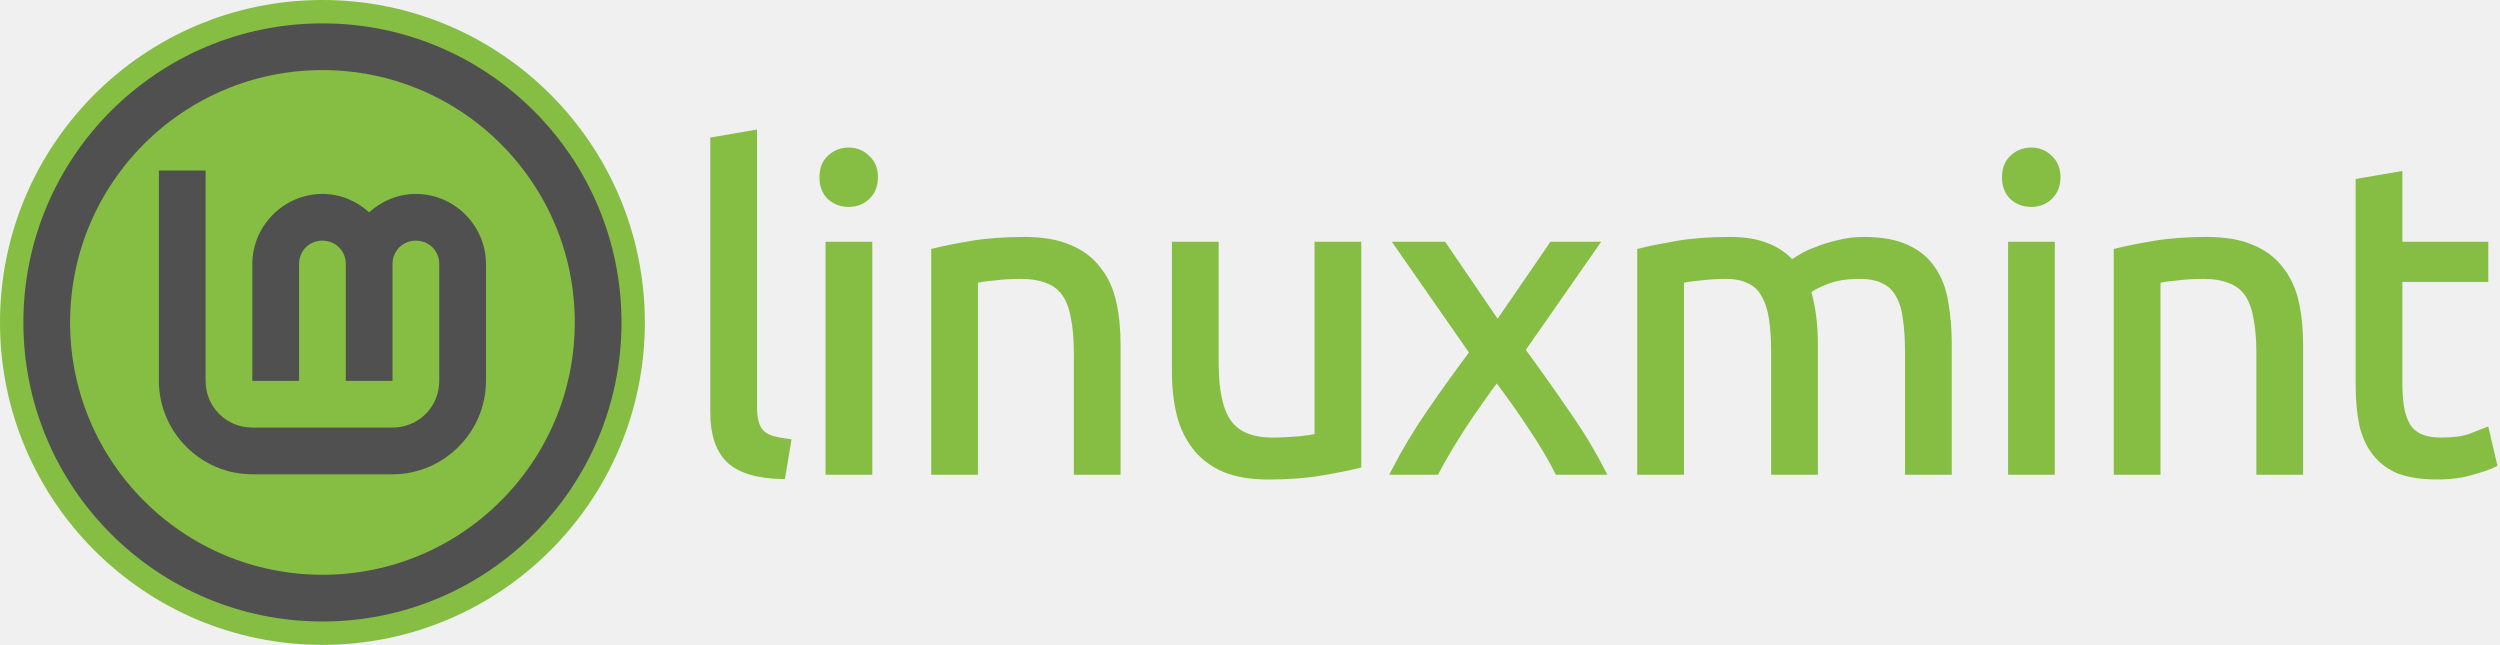
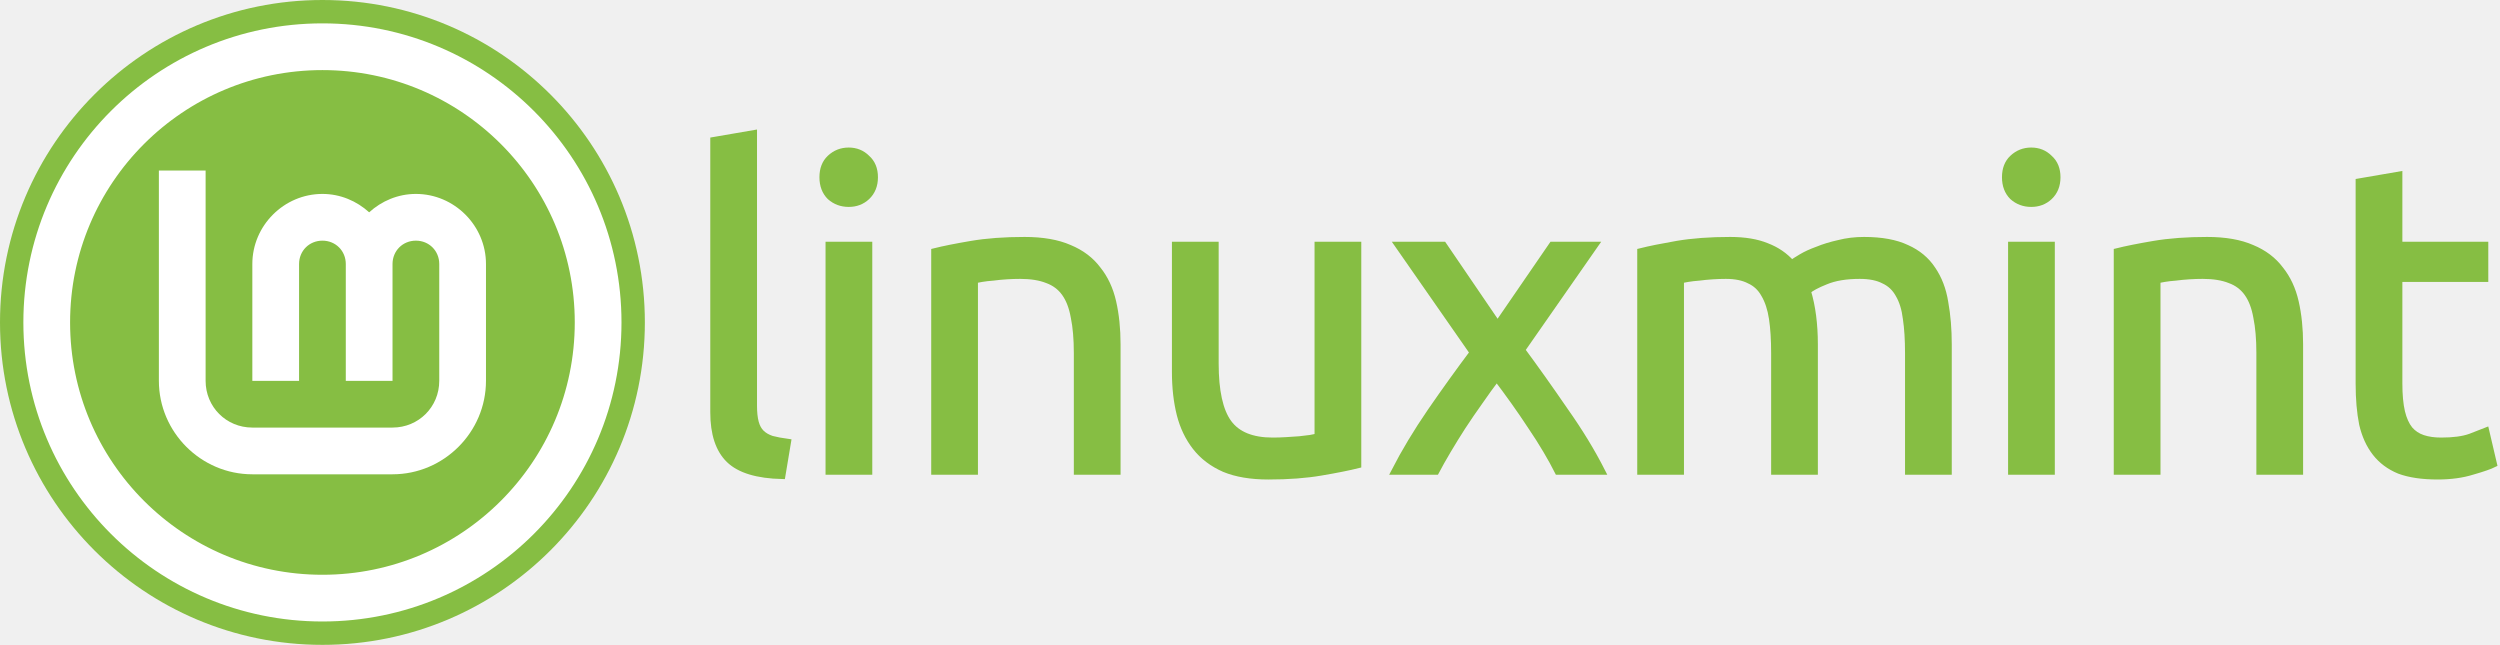
<svg xmlns="http://www.w3.org/2000/svg" width="1070" height="276" viewBox="0 0 1070 276" version="1.1" id="svg5">
  <defs id="defs2" />
  <g id="g425">
    <circle style="fill:#86be43;fill-opacity:1;stroke:none;stroke-width:0" id="path43" cx="138" cy="138" r="138" />
-     <circle style="fill:none;fill-opacity:1;stroke:#505050;stroke-width:20;stroke-miterlimit:4;stroke-dasharray:none;stroke-opacity:1" id="path32" cx="138" cy="138" r="118" />
-     <path style="color:#000000;fill:#505050;fill-opacity:1;stroke:none;stroke-width:0;-inkscape-stroke:none" d="m 68,73 v 90 c 0,21.973 18.027,40 40,40 h 60 c 21.973,0 40,-18.027 40,-40 v -50 c 0,-16.45 -13.55,-30 -30,-30 -7.685,0 -14.667,3.038 -20,7.866 -5.333,-4.829 -12.315,-7.866 -20,-7.866 -16.45,0 -30,13.55 -30,30 v 50 h 20 v -50 c 0,-5.641 4.359,-10 10,-10 5.641,0 10,4.359 10,10 v 50 h 20 v -50 c 0,-5.641 4.359,-10 10,-10 5.641,0 10,4.359 10,10 v 50 c 0,11.164 -8.836,20 -20,20 h -60 c -11.164,0 -20,-8.836 -20,-20 V 73 Z" id="path4193" />
+     <circle style="fill:none;fill-opacity:1;stroke:#ffffff;stroke-width:20;stroke-miterlimit:4;stroke-dasharray:none;stroke-opacity:1" id="path32" cx="138" cy="138" r="118" />
+     <path style="color:#000000;fill:#ffffff;fill-opacity:1;stroke:none;stroke-width:0;-inkscape-stroke:none" d="m 68,73 v 90 c 0,21.973 18.027,40 40,40 h 60 c 21.973,0 40,-18.027 40,-40 v -50 c 0,-16.45 -13.55,-30 -30,-30 -7.685,0 -14.667,3.038 -20,7.866 -5.333,-4.829 -12.315,-7.866 -20,-7.866 -16.45,0 -30,13.55 -30,30 v 50 h 20 v -50 c 0,-5.641 4.359,-10 10,-10 5.641,0 10,4.359 10,10 v 50 h 20 v -50 c 0,-5.641 4.359,-10 10,-10 5.641,0 10,4.359 10,10 v 50 c 0,11.164 -8.836,20 -20,20 h -60 c -11.164,0 -20,-8.836 -20,-20 V 73 Z" id="path4193" />
  </g>
  <g id="g436">
    <path d="m 334.814,203.72 q -16.053,-0.373 -22.773,-6.907 -6.72,-6.533 -6.72,-20.347 V 59.987 l 17.36,-2.987 V 173.667 q 0,4.293 0.747,7.093 0.747,2.8 2.427,4.48 1.68,1.68 4.48,2.613 2.8,0.747 6.907,1.307 z" style="fill:#86be43;stroke:#86be43;stroke-width:2.641;fill-opacity:1;stroke-opacity:1" id="path868" />
    <path d="M 372.014,201.854 H 354.654 v -97.067 h 17.36 z M 363.24,87.24 q -4.667,0 -8.027,-2.987 -3.173,-3.173 -3.173,-8.4 0,-5.227 3.173,-8.213 3.36,-3.173 8.027,-3.173 4.667,0 7.84,3.173 3.36,2.987 3.36,8.213 0,5.227 -3.36,8.4 -3.173,2.987 -7.84,2.987 z" style="fill:#86be43;stroke:#86be43;stroke-width:2.641;fill-opacity:1;stroke-opacity:1" id="path870" />
    <path d="m 399.88,107.587 q 5.973,-1.493 15.867,-3.173 9.893,-1.68 22.773,-1.68 11.573,0 19.227,3.36 7.653,3.173 12.133,9.147 4.667,5.787 6.533,14 1.867,8.213 1.867,18.107 v 54.507 h -17.36 v -50.773 q 0,-8.96 -1.307,-15.307 -1.12,-6.347 -3.92,-10.267 -2.8,-3.92 -7.467,-5.6 -4.667,-1.867 -11.573,-1.867 -2.8,0 -5.787,0.187 -2.987,0.187 -5.787,0.56 -2.613,0.187 -4.853,0.56 -2.053,0.373 -2.987,0.56 v 81.947 h -17.36 z" style="fill:#86be43;stroke:#86be43;stroke-width:2.641;fill-opacity:1;stroke-opacity:1" id="path872" />
    <path d="m 581.307,199.054 q -5.973,1.493 -15.867,3.173 -9.707,1.68 -22.587,1.68 -11.2,0 -18.853,-3.173 -7.653,-3.36 -12.32,-9.333 -4.667,-5.973 -6.72,-14 -2.053,-8.213 -2.053,-18.107 v -54.507 h 17.36 v 50.773 q 0,17.733 5.6,25.387 5.6,7.653 18.853,7.653 2.8,0 5.787,-0.187 2.987,-0.187 5.6,-0.373 2.613,-0.373 4.667,-0.56 2.24,-0.373 3.173,-0.747 v -81.947 h 17.36 z" style="fill:#86be43;stroke:#86be43;stroke-width:2.641;fill-opacity:1;stroke-opacity:1" id="path874" />
    <path d="m 666.727,201.854 q -2.053,-4.107 -5.04,-9.147 -2.987,-5.04 -6.533,-10.267 -3.547,-5.413 -7.28,-10.64 -3.733,-5.227 -7.28,-9.893 -3.547,4.667 -7.28,10.08 -3.733,5.227 -7.28,10.64 -3.36,5.227 -6.347,10.267 -2.987,5.04 -5.04,8.96 h -17.92 q 6.533,-12.693 15.493,-25.76 9.147,-13.253 18.107,-25.2 l -32.107,-46.107 h 19.6 l 23.147,33.973 23.333,-33.973 h 18.48 l -31.36,44.987 q 8.96,12.133 18.293,25.76 9.52,13.44 16.053,26.32 z" style="fill:#86be43;stroke:#86be43;stroke-width:2.641;fill-opacity:1;stroke-opacity:1" id="path876" />
    <path d="m 702.06,107.587 q 5.973,-1.493 15.68,-3.173 9.893,-1.68 22.773,-1.68 9.333,0 15.68,2.613 6.347,2.427 10.64,7.28 1.307,-0.933 4.107,-2.613 2.8,-1.68 6.907,-3.173 4.107,-1.68 9.147,-2.8 5.04,-1.307 10.827,-1.307 11.2,0 18.293,3.36 7.093,3.173 11.013,9.147 4.107,5.973 5.413,14.187 1.493,8.213 1.493,17.92 v 54.507 h -17.36 v -50.773 q 0,-8.587 -0.933,-14.747 -0.747,-6.16 -3.173,-10.267 -2.24,-4.107 -6.347,-5.973 -3.92,-2.053 -10.267,-2.053 -8.773,0 -14.56,2.427 -5.6,2.24 -7.653,4.107 1.493,4.853 2.24,10.64 0.747,5.787 0.747,12.133 v 54.507 h -17.36 v -50.773 q 0,-8.587 -0.933,-14.747 -0.933,-6.16 -3.36,-10.267 -2.24,-4.107 -6.347,-5.973 -3.92,-2.053 -10.08,-2.053 -2.613,0 -5.6,0.187 -2.987,0.187 -5.787,0.56 -2.613,0.187 -4.853,0.56 -2.24,0.373 -2.987,0.56 v 81.947 h -17.36 z" style="fill:#86be43;stroke:#86be43;stroke-width:2.641;fill-opacity:1;stroke-opacity:1" id="path878" />
    <path d="m 878.14,201.854 h -17.36 v -97.067 h 17.36 z M 869.367,87.24 q -4.667,0 -8.027,-2.987 -3.173,-3.173 -3.173,-8.4 0,-5.227 3.173,-8.213 3.36,-3.173 8.027,-3.173 4.667,0 7.84,3.173 3.36,2.987 3.36,8.213 0,5.227 -3.36,8.4 -3.173,2.987 -7.84,2.987 z" style="fill:#86be43;stroke:#86be43;stroke-width:2.641;fill-opacity:1;stroke-opacity:1" id="path880" />
    <path d="m 906.007,107.587 q 5.973,-1.493 15.867,-3.173 9.893,-1.68 22.773,-1.68 11.573,0 19.227,3.36 7.653,3.173 12.133,9.147 4.667,5.787 6.533,14 1.867,8.213 1.867,18.107 v 54.507 h -17.36 v -50.773 q 0,-8.96 -1.307,-15.307 -1.12,-6.347 -3.92,-10.267 -2.8,-3.92 -7.467,-5.6 -4.667,-1.867 -11.573,-1.867 -2.8,0 -5.787,0.187 -2.987,0.187 -5.787,0.56 -2.613,0.187 -4.853,0.56 -2.053,0.373 -2.987,0.56 v 81.947 h -17.36 z" style="fill:#86be43;stroke:#86be43;stroke-width:2.641;fill-opacity:1;stroke-opacity:1" id="path882" />
    <path d="m 1026.894,104.787 h 36.773 v 14.56 h -36.773 v 44.8 q 0,7.28 1.12,12.133 1.12,4.667 3.36,7.467 2.24,2.613 5.6,3.733 3.36,1.12 7.84,1.12 7.84,0 12.507,-1.68 4.853,-1.867 6.72,-2.613 l 3.36,14.373 q -2.613,1.307 -9.147,3.173 -6.533,2.053 -14.933,2.053 -9.893,0 -16.427,-2.427 -6.347,-2.613 -10.267,-7.653 -3.92,-5.04 -5.6,-12.32 -1.493,-7.467 -1.493,-17.173 V 77.72 l 17.36,-2.987 z" style="fill:#86be43;stroke:#86be43;stroke-width:2.641;fill-opacity:1;stroke-opacity:1" id="path884" />
  </g>
</svg>
